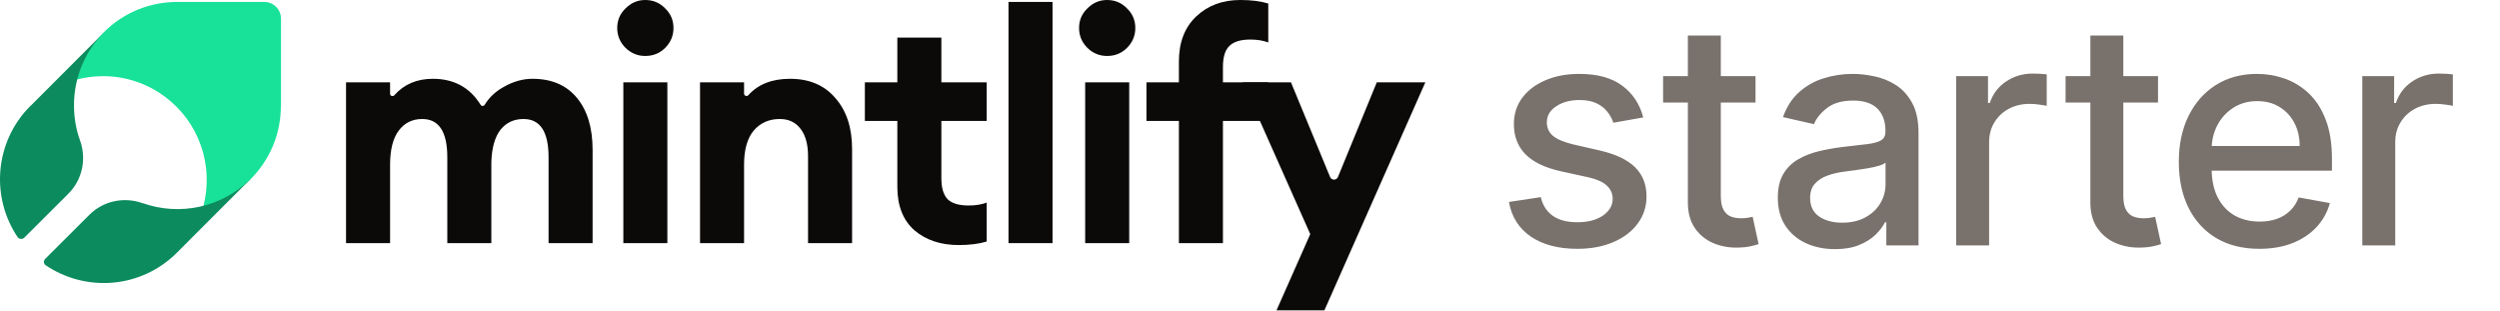
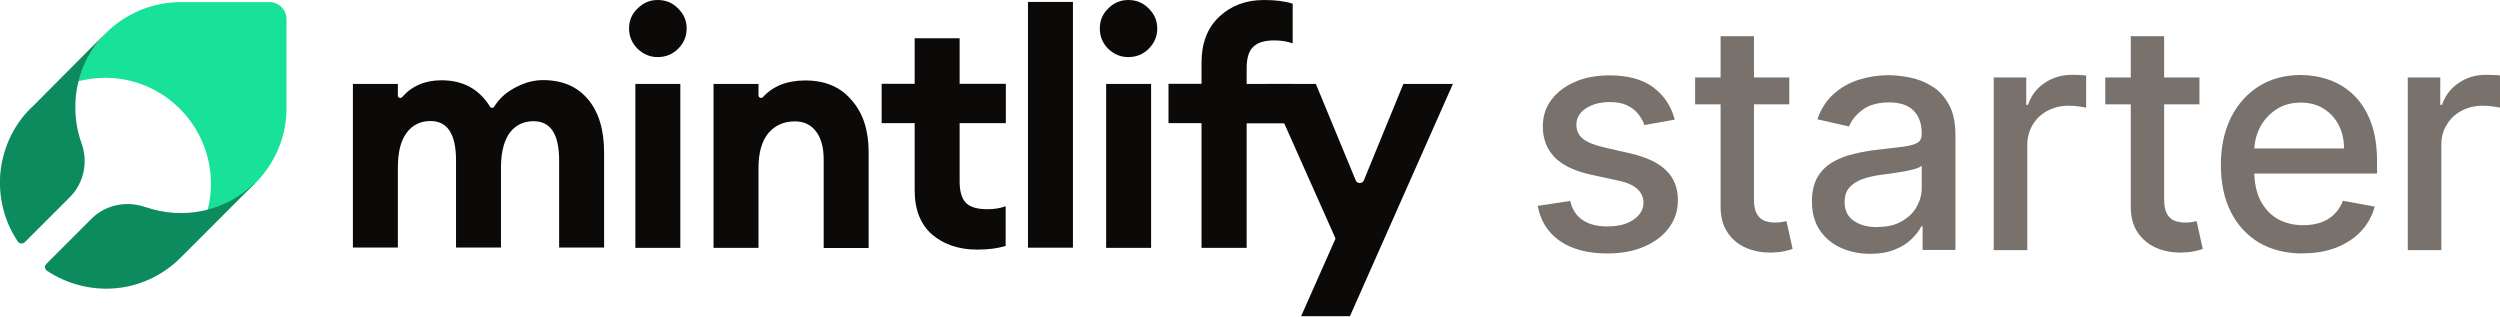
- <svg xmlns="http://www.w3.org/2000/svg" width="145" height="18" viewBox="0 0 145 18" fill="none">
-   <path d="M76.846 18H74.066L76.025 13.579L72.108 4.775H74.906L77.176 10.266C77.26 10.469 77.549 10.469 77.632 10.265L79.886 4.775H82.703L76.846 18Z" fill="#0C0A09" />
-   <path d="M68.404 14.101V7.013H66.52V4.775H68.404V3.563C68.404 2.456 68.74 1.585 69.411 0.951C70.082 0.317 70.934 0 71.966 0C72.601 0 73.141 0.068 73.589 0.205V2.462C73.291 2.35 72.943 2.294 72.545 2.294C71.985 2.294 71.581 2.419 71.332 2.667C71.084 2.904 70.959 3.308 70.959 3.88V4.775H73.589V7.013H70.959V14.101H68.404Z" fill="#0C0A09" />
-   <path d="M64.234 3.246C63.798 3.246 63.419 3.09 63.096 2.779C62.773 2.456 62.611 2.07 62.611 1.623C62.611 1.175 62.773 0.796 63.096 0.485C63.419 0.162 63.798 0 64.234 0C64.694 0 65.079 0.162 65.39 0.485C65.713 0.796 65.875 1.175 65.875 1.623C65.875 2.07 65.713 2.456 65.39 2.779C65.079 3.09 64.694 3.246 64.234 3.246ZM62.965 14.101V4.775H65.521V14.101H62.965Z" fill="#0C0A09" />
-   <path d="M58.516 14.101V0.112H61.071V14.101H58.516Z" fill="#0C0A09" />
-   <path d="M55.629 14.213C54.584 14.213 53.726 13.927 53.055 13.355C52.396 12.771 52.066 11.932 52.066 10.837V7.013H50.182V4.775H52.066V2.182H54.621V4.775H57.252V7.013H54.621V10.334C54.621 10.906 54.746 11.316 54.995 11.565C55.243 11.801 55.647 11.919 56.207 11.919C56.605 11.919 56.953 11.863 57.252 11.751V14.008C56.804 14.145 56.263 14.213 55.629 14.213Z" fill="#0C0A09" />
-   <path d="M40.618 14.102V4.775H43.173V5.436C43.173 5.558 43.339 5.612 43.42 5.521C43.989 4.887 44.796 4.57 45.84 4.57C46.96 4.57 47.836 4.943 48.471 5.689C49.117 6.423 49.441 7.405 49.441 8.636V14.102H46.885V9.065C46.885 8.381 46.742 7.853 46.456 7.48C46.17 7.094 45.766 6.902 45.244 6.902C44.622 6.902 44.118 7.126 43.733 7.573C43.36 8.021 43.173 8.68 43.173 9.55V14.102H40.618Z" fill="#0C0A09" />
-   <path d="M37.436 3.246C37.001 3.246 36.622 3.09 36.298 2.779C35.975 2.456 35.813 2.07 35.813 1.623C35.813 1.175 35.975 0.796 36.298 0.485C36.622 0.162 37.001 0 37.436 0C37.896 0 38.282 0.162 38.593 0.485C38.916 0.796 39.078 1.175 39.078 1.623C39.078 2.07 38.916 2.456 38.593 2.779C38.282 3.09 37.896 3.246 37.436 3.246ZM36.168 14.101V4.775H38.723V14.101H36.168Z" fill="#0C0A09" />
-   <path d="M31.83 14.102V9.121C31.83 7.642 31.345 6.902 30.375 6.902C29.815 6.902 29.367 7.113 29.032 7.536C28.708 7.959 28.534 8.587 28.509 9.42V14.102H25.954V9.121C25.954 7.642 25.469 6.902 24.499 6.902C23.927 6.902 23.473 7.126 23.137 7.573C22.802 8.021 22.634 8.68 22.634 9.55V14.102H20.078V4.775H22.634V5.443C22.634 5.564 22.797 5.618 22.877 5.527C23.44 4.889 24.186 4.57 25.115 4.57C26.341 4.57 27.266 5.075 27.889 6.084C27.941 6.168 28.068 6.167 28.12 6.082C28.389 5.644 28.761 5.296 29.237 5.036C29.784 4.726 30.337 4.57 30.897 4.57C32.004 4.57 32.862 4.937 33.471 5.671C34.08 6.404 34.385 7.412 34.385 8.692V14.102H31.83Z" fill="#0C0A09" />
-   <path d="M16.305 6.139V1.086C16.305 0.544 15.865 0.112 15.331 0.112H10.281C9.488 0.112 8.702 0.269 7.972 0.568C7.242 0.874 6.574 1.314 6.016 1.88L5.977 1.919C5.239 2.666 4.713 3.593 4.446 4.614C4.925 4.488 5.419 4.426 5.914 4.418C7.234 4.402 8.53 4.826 9.582 5.62C10.532 6.327 11.255 7.301 11.648 8.425C12.056 9.564 12.103 10.806 11.797 11.977C12.81 11.71 13.745 11.183 14.491 10.444L14.53 10.405C15.088 9.847 15.535 9.179 15.842 8.449C16.148 7.718 16.297 6.932 16.297 6.139H16.305Z" fill="#18E299" />
-   <path d="M4.295 6.053C4.303 4.503 4.921 3.016 6.008 1.904L1.807 6.108C1.791 6.124 1.775 6.131 1.76 6.147C0.735 7.165 0.117 8.527 0.015 9.967C-0.079 11.313 0.273 12.644 1.024 13.756C1.096 13.862 1.29 13.897 1.4 13.795L3.974 11.227C4.78 10.421 5.03 9.223 4.647 8.151C4.404 7.486 4.287 6.773 4.295 6.053Z" fill="#0C8C5E" />
-   <path d="M14.506 10.406C13.7 11.196 12.69 11.744 11.595 11.987C10.492 12.23 9.349 12.159 8.285 11.784C8.285 11.784 8.277 11.784 8.27 11.784C7.198 11.4 6.001 11.65 5.195 12.449L2.62 15.016C2.511 15.126 2.527 15.306 2.66 15.392C3.771 16.136 5.101 16.496 6.447 16.402C7.886 16.3 9.24 15.682 10.265 14.656L10.304 14.617L14.506 10.414V10.406Z" fill="#0C8C5E" />
-   <path d="M95.345 6.811L93.612 7.118C93.54 6.896 93.425 6.686 93.267 6.485C93.114 6.285 92.905 6.121 92.641 5.993C92.377 5.865 92.046 5.801 91.65 5.801C91.109 5.801 90.657 5.923 90.295 6.166C89.933 6.404 89.752 6.713 89.752 7.093C89.752 7.421 89.873 7.685 90.116 7.885C90.359 8.085 90.751 8.249 91.292 8.377L92.852 8.735C93.755 8.944 94.428 9.266 94.872 9.7C95.315 10.135 95.536 10.7 95.536 11.394C95.536 11.982 95.366 12.507 95.025 12.967C94.688 13.423 94.218 13.781 93.612 14.041C93.012 14.301 92.315 14.431 91.522 14.431C90.423 14.431 89.526 14.196 88.831 13.727C88.137 13.254 87.71 12.583 87.553 11.714L89.4 11.433C89.515 11.914 89.752 12.279 90.11 12.526C90.468 12.769 90.934 12.89 91.51 12.89C92.136 12.89 92.637 12.76 93.012 12.5C93.387 12.236 93.574 11.914 93.574 11.535C93.574 11.228 93.459 10.97 93.229 10.761C93.003 10.553 92.656 10.395 92.187 10.289L90.525 9.924C89.609 9.715 88.931 9.383 88.492 8.927C88.058 8.471 87.84 7.894 87.84 7.195C87.84 6.615 88.002 6.108 88.326 5.673C88.65 5.239 89.097 4.9 89.668 4.657C90.24 4.41 90.894 4.286 91.631 4.286C92.692 4.286 93.527 4.517 94.137 4.977C94.746 5.433 95.149 6.044 95.345 6.811ZM101.861 4.414V5.948H96.498V4.414H101.861ZM97.936 2.062H99.847V11.35C99.847 11.72 99.903 11.999 100.014 12.187C100.124 12.37 100.267 12.496 100.442 12.564C100.621 12.628 100.815 12.66 101.024 12.66C101.177 12.66 101.311 12.649 101.426 12.628C101.541 12.607 101.631 12.59 101.695 12.577L102.04 14.156C101.929 14.198 101.771 14.241 101.567 14.284C101.362 14.33 101.107 14.356 100.8 14.36C100.297 14.369 99.828 14.279 99.394 14.092C98.959 13.904 98.607 13.614 98.339 13.223C98.07 12.83 97.936 12.338 97.936 11.746V2.062ZM106.472 14.45C105.85 14.45 105.288 14.335 104.785 14.105C104.282 13.87 103.884 13.531 103.59 13.088C103.3 12.645 103.155 12.102 103.155 11.458C103.155 10.904 103.261 10.448 103.474 10.09C103.688 9.732 103.975 9.449 104.337 9.24C104.7 9.031 105.104 8.874 105.552 8.767C105.999 8.661 106.455 8.58 106.92 8.524C107.508 8.456 107.985 8.401 108.352 8.358C108.718 8.311 108.984 8.237 109.151 8.134C109.317 8.032 109.4 7.866 109.4 7.636V7.591C109.4 7.033 109.242 6.6 108.927 6.293C108.616 5.987 108.151 5.833 107.533 5.833C106.89 5.833 106.383 5.976 106.012 6.262C105.646 6.543 105.392 6.856 105.251 7.201L103.455 6.792C103.668 6.195 103.979 5.714 104.389 5.347C104.802 4.977 105.277 4.708 105.814 4.542C106.351 4.372 106.916 4.286 107.508 4.286C107.9 4.286 108.315 4.333 108.754 4.427C109.197 4.517 109.611 4.683 109.994 4.926C110.382 5.168 110.7 5.516 110.947 5.968C111.194 6.415 111.318 6.997 111.318 7.713V14.232H109.451V12.89H109.374C109.251 13.137 109.065 13.38 108.818 13.619C108.571 13.857 108.254 14.056 107.866 14.213C107.478 14.371 107.014 14.45 106.472 14.45ZM106.888 12.916C107.416 12.916 107.868 12.811 108.243 12.602C108.622 12.394 108.91 12.121 109.106 11.784C109.306 11.443 109.406 11.079 109.406 10.691V9.426C109.338 9.494 109.206 9.558 109.01 9.617C108.818 9.673 108.599 9.722 108.352 9.764C108.104 9.803 107.864 9.839 107.629 9.873C107.395 9.903 107.199 9.928 107.041 9.95C106.67 9.997 106.332 10.075 106.025 10.186C105.722 10.297 105.479 10.457 105.296 10.666C105.117 10.87 105.028 11.143 105.028 11.484C105.028 11.957 105.202 12.315 105.552 12.558C105.901 12.796 106.347 12.916 106.888 12.916ZM113.503 14.232V4.414H115.35V5.974H115.453C115.632 5.445 115.947 5.03 116.399 4.727C116.855 4.421 117.37 4.267 117.946 4.267C118.065 4.267 118.206 4.271 118.367 4.28C118.534 4.289 118.664 4.299 118.757 4.312V6.14C118.681 6.119 118.544 6.095 118.348 6.07C118.152 6.04 117.956 6.025 117.76 6.025C117.309 6.025 116.906 6.121 116.552 6.313C116.203 6.5 115.926 6.762 115.721 7.099C115.517 7.431 115.414 7.811 115.414 8.237V14.232H113.503ZM125.215 4.414V5.948H119.852V4.414H125.215ZM121.29 2.062H123.201V11.35C123.201 11.72 123.256 11.999 123.367 12.187C123.478 12.37 123.621 12.496 123.795 12.564C123.974 12.628 124.168 12.66 124.377 12.66C124.531 12.66 124.665 12.649 124.78 12.628C124.895 12.607 124.984 12.59 125.048 12.577L125.393 14.156C125.283 14.198 125.125 14.241 124.92 14.284C124.716 14.33 124.46 14.356 124.153 14.36C123.651 14.369 123.182 14.279 122.747 14.092C122.313 13.904 121.961 13.614 121.693 13.223C121.424 12.83 121.29 12.338 121.29 11.746V2.062ZM131.095 14.431C130.127 14.431 129.294 14.224 128.595 13.81C127.901 13.393 127.364 12.807 126.985 12.053C126.61 11.294 126.422 10.406 126.422 9.387C126.422 8.382 126.61 7.495 126.985 6.728C127.364 5.961 127.892 5.362 128.57 4.932C129.252 4.502 130.049 4.286 130.961 4.286C131.514 4.286 132.051 4.378 132.571 4.561C133.091 4.745 133.558 5.032 133.971 5.424C134.385 5.816 134.711 6.325 134.949 6.952C135.188 7.574 135.307 8.33 135.307 9.221V9.899H127.502V8.467H133.434C133.434 7.964 133.332 7.519 133.127 7.131C132.923 6.739 132.635 6.43 132.264 6.204C131.898 5.978 131.468 5.865 130.973 5.865C130.436 5.865 129.968 5.997 129.567 6.262C129.171 6.521 128.864 6.862 128.647 7.284C128.434 7.702 128.327 8.156 128.327 8.646V9.764C128.327 10.421 128.442 10.979 128.672 11.439C128.907 11.899 129.233 12.251 129.65 12.494C130.068 12.732 130.556 12.852 131.114 12.852C131.476 12.852 131.806 12.801 132.105 12.698C132.403 12.592 132.661 12.434 132.878 12.225C133.095 12.017 133.262 11.759 133.377 11.452L135.186 11.778C135.041 12.31 134.781 12.777 134.406 13.178C134.035 13.574 133.568 13.883 133.006 14.105C132.448 14.322 131.811 14.431 131.095 14.431ZM137.068 14.232V4.414H138.915V5.974H139.017C139.196 5.445 139.512 5.03 139.963 4.727C140.419 4.421 140.935 4.267 141.51 4.267C141.629 4.267 141.77 4.271 141.932 4.28C142.098 4.289 142.228 4.299 142.322 4.312V6.14C142.245 6.119 142.109 6.095 141.913 6.07C141.717 6.04 141.521 6.025 141.325 6.025C140.873 6.025 140.47 6.121 140.117 6.313C139.767 6.5 139.49 6.762 139.286 7.099C139.081 7.431 138.979 7.811 138.979 8.237V14.232H137.068Z" fill="#78716C" />
+ <svg xmlns="http://www.w3.org/2000/svg" id="Layer_1" version="1.1" viewBox="0 0 142.32 18">
+   <path d="M76.85,18h-2.78l1.96-4.42-3.92-8.8h2.8l2.27,5.49c.08.2.37.2.46,0l2.25-5.49h2.82l-5.86,13.22Z" fill="#0c0a09" />
+   <path d="M68.4,14.1v-7.09h-1.88v-2.24h1.88v-1.21c0-1.11.34-1.98,1.01-2.61.67-.63,1.52-.95,2.56-.95.63,0,1.18.07,1.62.21v2.26c-.3-.11-.65-.17-1.04-.17-.56,0-.96.12-1.21.37-.25.24-.37.64-.37,1.21v.9h2.63v2.24h-2.63v7.09h-2.56Z" fill="#0c0a09" />
+   <path d="M64.23,3.25c-.44,0-.81-.16-1.14-.47-.32-.32-.48-.71-.48-1.16s.16-.83.48-1.14c.32-.32.7-.48,1.14-.48.46,0,.85.16,1.16.48.32.31.49.69.49,1.14s-.16.83-.49,1.16c-.31.31-.7.47-1.16.47ZM62.97,14.1V4.78h2.56v9.33h-2.56Z" fill="#0c0a09" />
+   <path d="M58.52,14.1V.11h2.56v13.99h-2.56Z" fill="#0c0a09" />
+   <path d="M55.63,14.21c-1.04,0-1.9-.29-2.57-.86-.66-.58-.99-1.42-.99-2.52v-3.82h-1.88v-2.24h1.88v-2.59h2.56v2.59h2.63v2.24h-2.63v3.32c0,.57.12.98.37,1.23.25.24.65.35,1.21.35.4,0,.75-.06,1.04-.17v2.26c-.45.14-.99.21-1.62.21Z" fill="#0c0a09" />
+   <path d="M40.62,14.1V4.78h2.56v.66c0,.12.17.18.25.09.57-.63,1.38-.95,2.42-.95,1.12,0,2,.37,2.63,1.12.65.73.97,1.72.97,2.95v5.47h-2.56v-5.04c0-.68-.14-1.21-.43-1.59-.29-.39-.69-.58-1.21-.58-.62,0-1.13.22-1.51.67-.37.45-.56,1.11-.56,1.98v4.55h-2.56Z" fill="#0c0a09" />
+   <path d="M37.44,3.25c-.44,0-.81-.16-1.14-.47-.32-.32-.49-.71-.49-1.16s.16-.83.49-1.14c.32-.32.7-.48,1.14-.48.46,0,.85.16,1.16.48.32.31.49.69.49,1.14s-.16.83-.49,1.16c-.31.31-.7.47-1.16.47ZM36.17,14.1V4.78h2.56v9.33h-2.56Z" fill="#0c0a09" />
+   <path d="M31.83,14.1v-4.98c0-1.48-.49-2.22-1.45-2.22-.56,0-1.01.21-1.34.63-.32.42-.5,1.05-.52,1.88v4.68h-2.56v-4.98c0-1.48-.49-2.22-1.45-2.22-.57,0-1.03.22-1.36.67-.34.45-.5,1.11-.5,1.98v4.55h-2.56V4.78h2.56v.67c0,.12.16.17.24.08.56-.64,1.31-.96,2.24-.96,1.23,0,2.15.5,2.77,1.51.05.08.18.08.23,0,.27-.44.64-.79,1.12-1.05.55-.31,1.1-.47,1.66-.47,1.11,0,1.96.37,2.57,1.1.61.73.91,1.74.91,3.02v5.41h-2.56Z" fill="#0c0a09" />
+   <path d="M16.31,6.14V1.09c0-.54-.44-.97-.97-.97h-5.05c-.79,0-1.58.16-2.31.46-.73.31-1.4.75-1.96,1.31l-.04.04c-.74.75-1.26,1.67-1.53,2.7.48-.13.97-.19,1.47-.2,1.32-.02,2.62.41,3.67,1.2.95.71,1.67,1.68,2.07,2.81.41,1.14.46,2.38.15,3.55,1.01-.27,1.95-.79,2.69-1.53l.04-.04c.56-.56,1.01-1.23,1.31-1.96.31-.73.46-1.52.46-2.31h0Z" fill="#18e299" />
+   <path d="M4.29,6.05c0-1.55.63-3.04,1.71-4.15L1.81,6.11s-.03.02-.05.04C.73,7.16.12,8.53.01,9.97c-.09,1.35.26,2.68,1.01,3.79.07.11.27.14.38.04l2.57-2.57c.81-.81,1.06-2,.67-3.08-.24-.67-.36-1.38-.35-2.1Z" fill="#0c8c5e" />
+   <path d="M14.51,10.41c-.81.79-1.82,1.34-2.91,1.58-1.1.24-2.25.17-3.31-.2h-.02c-1.07-.38-2.27-.13-3.07.67l-2.57,2.57c-.11.11-.09.29.04.38,1.11.74,2.44,1.1,3.79,1.01,1.44-.1,2.79-.72,3.82-1.75l.04-.04,4.2-4.2h0Z" fill="#0c8c5e" />
+   <path d="M95.34,6.81l-1.73.31c-.07-.22-.19-.43-.35-.63-.15-.2-.36-.36-.63-.49-.26-.13-.59-.19-.99-.19-.54,0-.99.12-1.36.36-.36.24-.54.55-.54.93,0,.33.12.59.36.79.24.2.63.36,1.18.49l1.56.36c.9.21,1.58.53,2.02.97.44.43.66,1,.66,1.69,0,.59-.17,1.11-.51,1.57-.34.46-.81.81-1.41,1.07-.6.26-1.3.39-2.09.39-1.1,0-2-.23-2.69-.7-.69-.47-1.12-1.14-1.28-2.01l1.85-.28c.11.48.35.85.71,1.09.36.24.82.36,1.4.36.63,0,1.13-.13,1.5-.39.38-.26.56-.59.56-.97,0-.31-.12-.56-.35-.77-.23-.21-.57-.37-1.04-.47l-1.66-.36c-.92-.21-1.59-.54-2.03-1-.43-.46-.65-1.03-.65-1.73,0-.58.16-1.09.49-1.52.32-.43.77-.77,1.34-1.02.57-.25,1.23-.37,1.96-.37,1.06,0,1.9.23,2.51.69.61.46,1.01,1.07,1.21,1.83ZM101.86,4.41v1.53h-5.36v-1.53h5.36ZM97.94,2.06h1.91v9.29c0,.37.06.65.17.84.11.18.25.31.43.38.18.06.37.1.58.1.15,0,.29-.01.4-.03.11-.02.2-.04.27-.05l.35,1.58c-.11.04-.27.09-.47.13-.21.05-.46.07-.77.08-.5,0-.97-.08-1.41-.27s-.79-.48-1.05-.87c-.27-.39-.4-.88-.4-1.48V2.06ZM106.47,14.45c-.62,0-1.18-.12-1.69-.35-.5-.23-.9-.57-1.2-1.02-.29-.44-.43-.99-.43-1.63,0-.55.11-1.01.32-1.37.21-.36.5-.64.86-.85.36-.21.77-.37,1.22-.47.45-.11.9-.19,1.37-.24.59-.07,1.07-.12,1.43-.17.37-.05.63-.12.8-.22.17-.1.25-.27.25-.5v-.04c0-.56-.16-.99-.47-1.3-.31-.31-.78-.46-1.39-.46s-1.15.14-1.52.43c-.37.28-.62.59-.76.94l-1.8-.41c.21-.6.52-1.08.93-1.44.41-.37.89-.64,1.43-.81.54-.17,1.1-.26,1.69-.26.39,0,.81.05,1.25.14.44.09.86.26,1.24.5.39.24.71.59.95,1.04.25.45.37,1.03.37,1.75v6.52h-1.87v-1.34h-.08c-.12.25-.31.49-.56.73-.25.24-.56.44-.95.59-.39.16-.85.24-1.39.24ZM106.89,12.92c.53,0,.98-.1,1.35-.31.38-.21.67-.48.86-.82.2-.34.3-.71.3-1.09v-1.27c-.07.07-.2.13-.4.19-.19.06-.41.1-.66.15-.25.04-.49.07-.72.11-.23.03-.43.06-.59.08-.37.05-.71.13-1.02.24-.3.11-.55.27-.73.48-.18.2-.27.48-.27.82,0,.47.17.83.52,1.07.35.24.79.36,1.34.36ZM113.5,14.23V4.41h1.85v1.56h.1c.18-.53.49-.94.95-1.25.46-.31.97-.46,1.55-.46.12,0,.26,0,.42.01.17,0,.3.02.39.03v1.83c-.08-.02-.21-.04-.41-.07-.2-.03-.39-.04-.59-.04-.45,0-.85.1-1.21.29-.35.19-.63.45-.83.79-.2.33-.31.71-.31,1.14v6h-1.91ZM125.21,4.41v1.53h-5.36v-1.53h5.36ZM121.29,2.06h1.91v9.29c0,.37.06.65.17.84.11.18.25.31.43.38.18.06.37.1.58.1.15,0,.29-.01.4-.03.11-.02.2-.04.27-.05l.35,1.58c-.11.04-.27.09-.47.13-.2.05-.46.07-.77.08-.5,0-.97-.08-1.41-.27-.43-.19-.79-.48-1.05-.87-.27-.39-.4-.88-.4-1.48V2.06ZM131.1,14.43c-.97,0-1.8-.21-2.5-.62-.69-.42-1.23-1-1.61-1.76-.38-.76-.56-1.65-.56-2.67s.19-1.89.56-2.66c.38-.77.91-1.37,1.59-1.8.68-.43,1.48-.65,2.39-.65.55,0,1.09.09,1.61.27.52.18.99.47,1.4.86.41.39.74.9.98,1.53.24.62.36,1.38.36,2.27v.68h-7.81v-1.43h5.93c0-.5-.1-.95-.31-1.34-.2-.39-.49-.7-.86-.93-.37-.23-.8-.34-1.29-.34-.54,0-1.01.13-1.41.4-.4.26-.7.6-.92,1.02-.21.42-.32.87-.32,1.36v1.12c0,.66.12,1.21.35,1.67.24.46.56.81.98,1.05.42.24.91.36,1.46.36.36,0,.69-.05.99-.15.3-.11.56-.26.77-.47.22-.21.38-.47.5-.77l1.81.33c-.15.53-.4,1-.78,1.4-.37.4-.84.71-1.4.93-.56.22-1.19.33-1.91.33ZM137.07,14.23V4.41h1.85v1.56h.1c.18-.53.49-.94.95-1.25.46-.31.97-.46,1.55-.46.12,0,.26,0,.42.01.17,0,.3.02.39.03v1.83c-.08-.02-.21-.04-.41-.07-.2-.03-.39-.04-.59-.04-.45,0-.85.1-1.21.29-.35.19-.63.45-.83.79-.21.33-.31.71-.31,1.14v6h-1.91Z" fill="#78716c" />
</svg>
